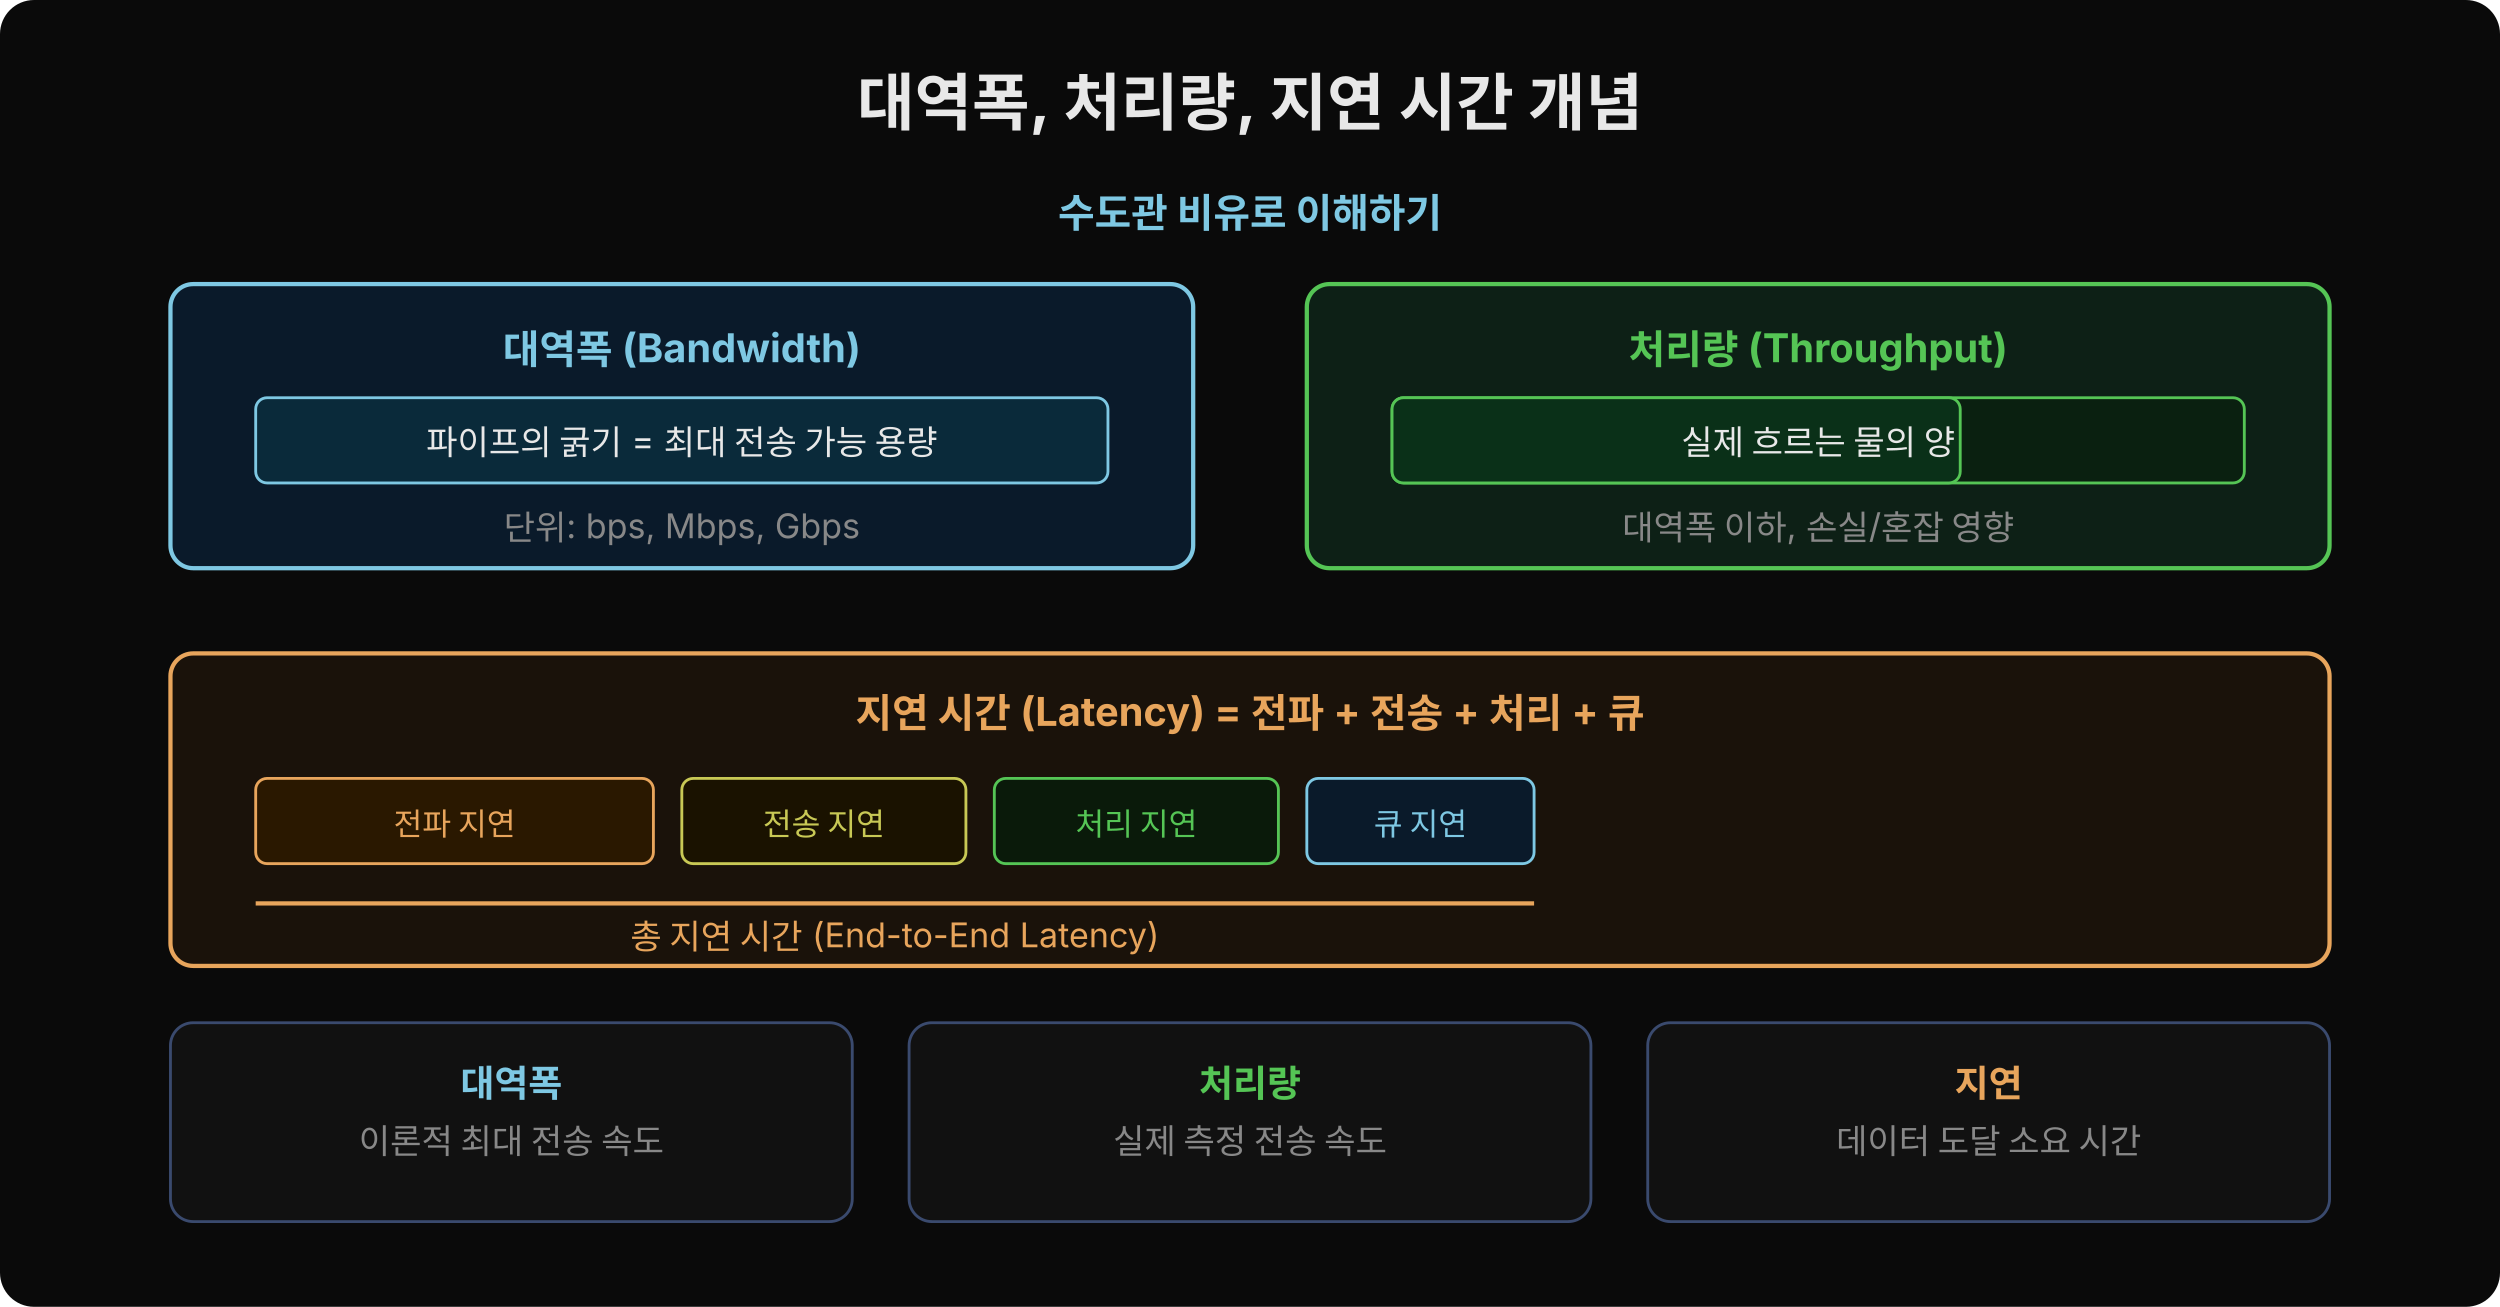
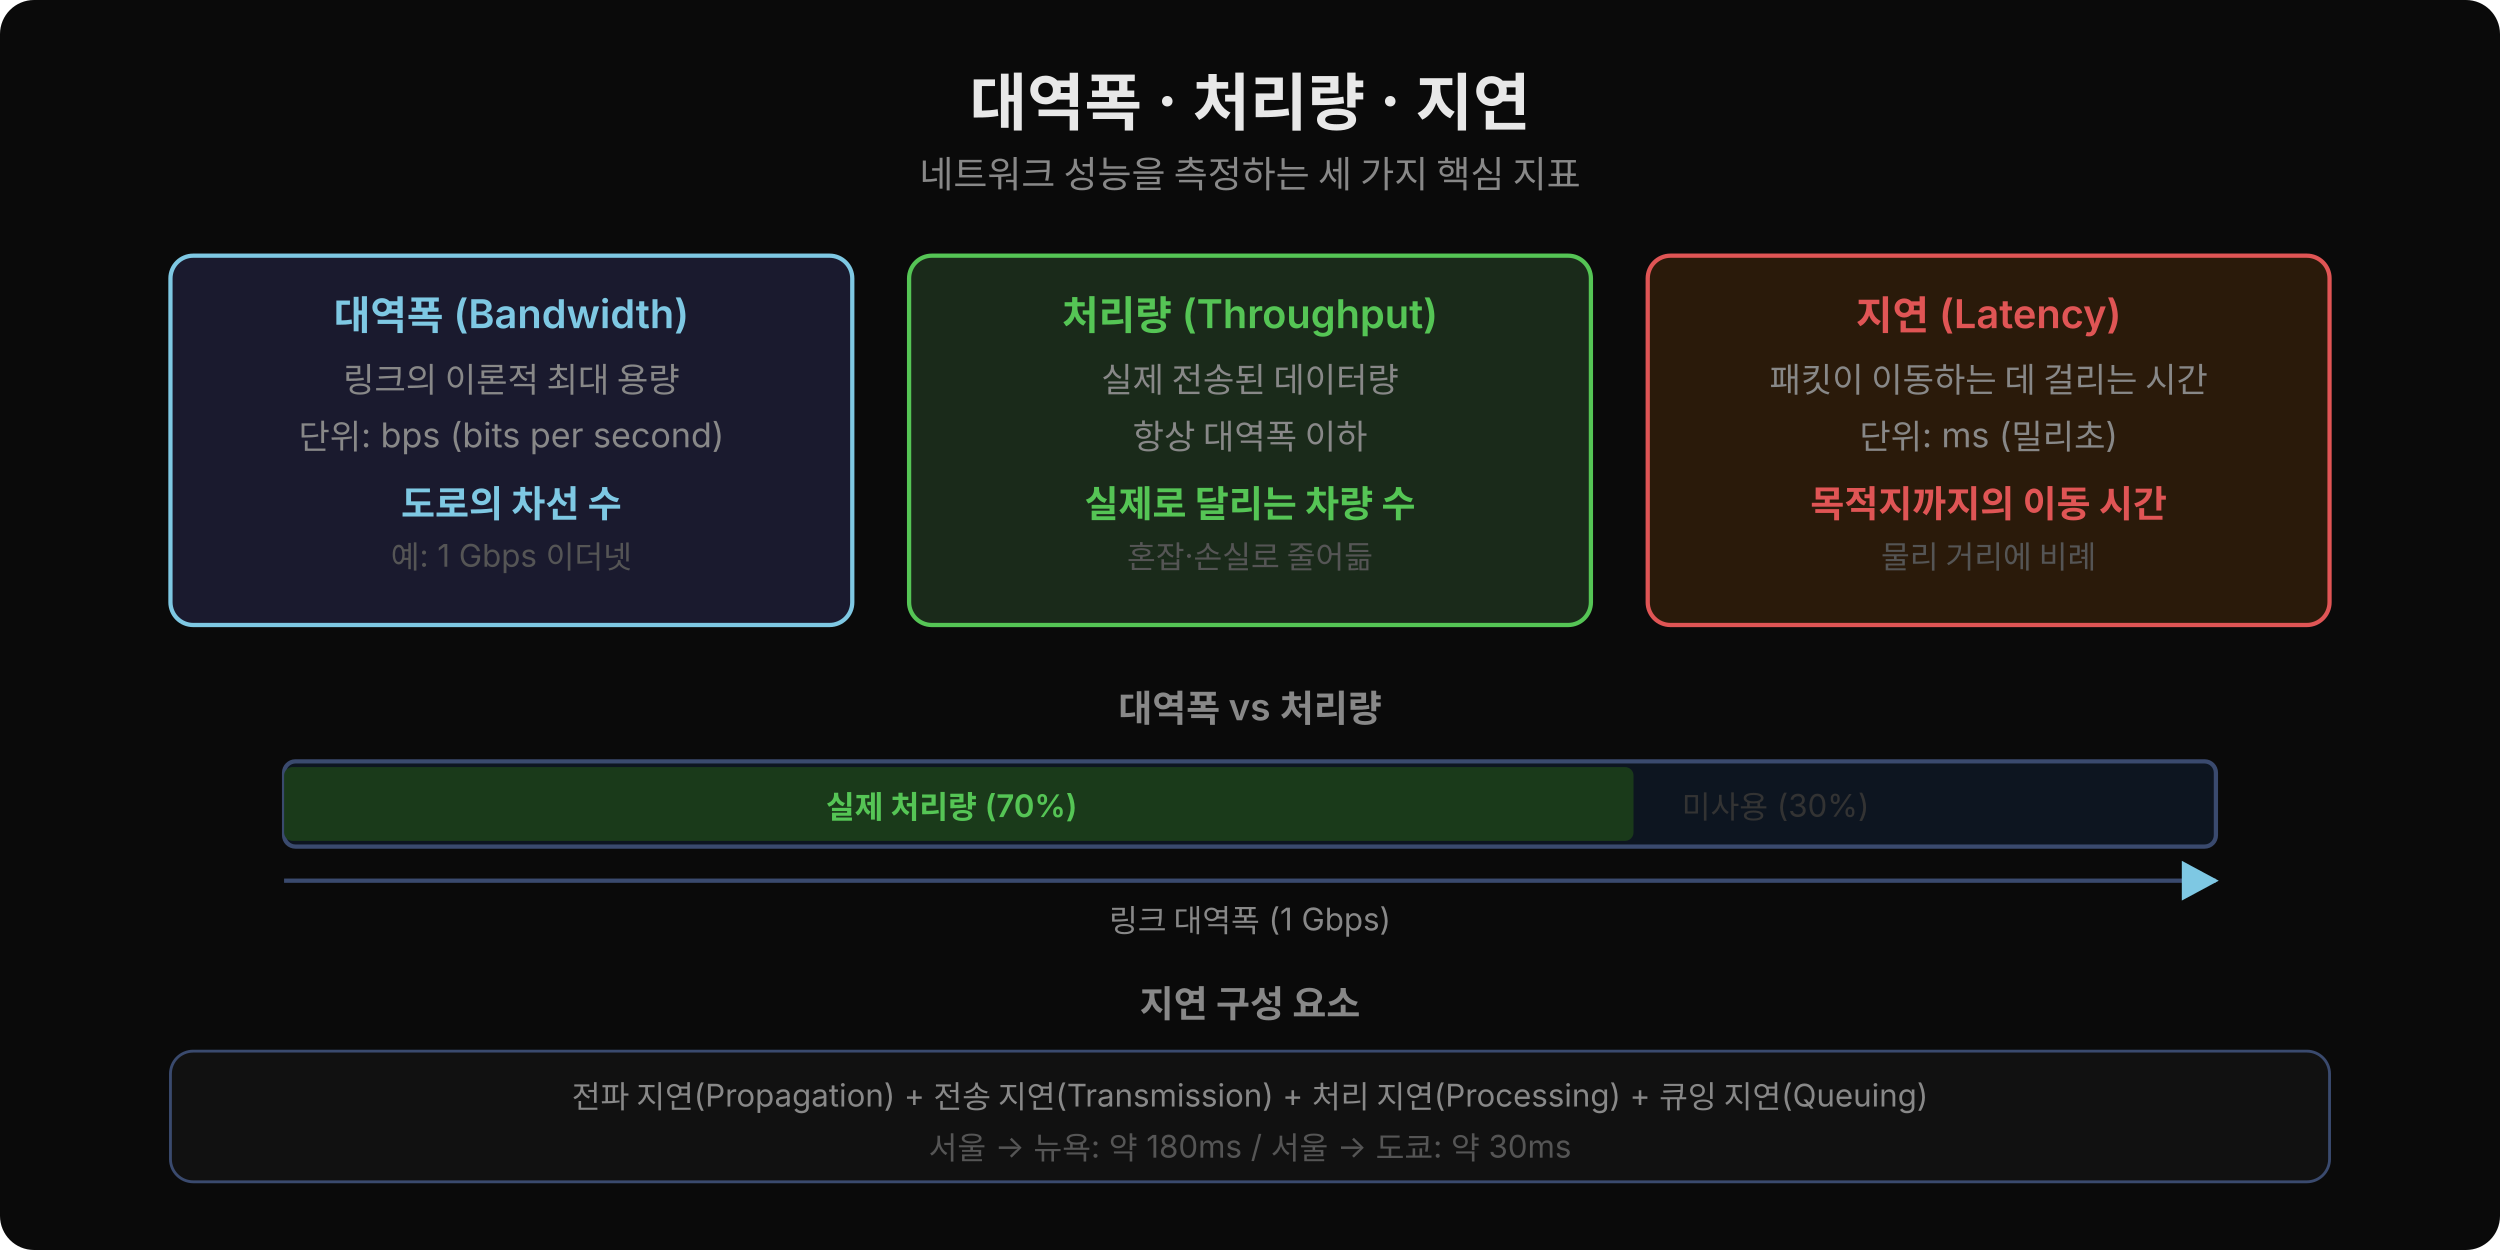
- <svg xmlns="http://www.w3.org/2000/svg" width="880" viewBox="0 0 880 460">
-   <rect width="880" height="460" fill="#0a0a0a" rx="12" />
+ <svg xmlns="http://www.w3.org/2000/svg" width="880" height="440" viewBox="0 0 880 440">
  <defs>
-     <marker id="arr-r" viewBox="0 0 14 14" refX="12" refY="7" markerUnits="userSpaceOnUse" markerWidth="14" markerHeight="14" orient="auto">
+     <marker id="arr" viewBox="0 0 14 14" refX="12" refY="7" markerUnits="userSpaceOnUse" markerWidth="14" markerHeight="14" orient="auto">
      <path d="M 0 0 L 13 7 L 0 14 z" fill="#7ec8e3" />
    </marker>
+     <marker id="arrg" viewBox="0 0 14 14" refX="12" refY="7" markerUnits="userSpaceOnUse" markerWidth="14" markerHeight="14" orient="auto">
+       <path d="M 0 0 L 13 7 L 0 14 z" fill="#55c555" />
+     </marker>
  </defs>
-   <text x="440" y="44" font-family="'Wanted Sans Variable','Wanted Sans',-apple-system,sans-serif" font-size="22" font-weight="700" fill="#e8e8e8" text-anchor="middle">대역폭, 처리량, 지연 시간 개념</text>
-   <text x="440" y="80" font-family="'Wanted Sans Variable','Wanted Sans',-apple-system,sans-serif" font-size="14" font-weight="700" fill="#7ec8e3" text-anchor="middle">수도관 비유로 이해하기</text>
-   <rect x="60" y="100" width="360" height="100" rx="8" fill="#0a1a2a" stroke="#7ec8e3" stroke-width="1.5" />
-   <text x="240" y="128" font-family="'Wanted Sans Variable','Wanted Sans',-apple-system,sans-serif" font-size="14" font-weight="700" fill="#7ec8e3" text-anchor="middle">대역폭 (Bandwidth)</text>
-   <rect x="90" y="140" width="300" height="30" rx="4" fill="#0a2a3a" stroke="#7ec8e3" stroke-width="1" />
-   <text x="240" y="160" font-family="'Wanted Sans Variable','Wanted Sans',-apple-system,sans-serif" font-size="12" fill="#e8e8e8" text-anchor="middle">파이프의 굵기 = 최대 전송 가능 용량</text>
-   <text x="240" y="190" font-family="'Wanted Sans Variable','Wanted Sans',-apple-system,sans-serif" font-size="12" fill="#888" text-anchor="middle">단위: bps, Mbps, Gbps</text>
-   <rect x="460" y="100" width="360" height="100" rx="8" fill="#0d2016" stroke="#55c555" stroke-width="1.5" />
-   <text x="640" y="128" font-family="'Wanted Sans Variable','Wanted Sans',-apple-system,sans-serif" font-size="14" font-weight="700" fill="#55c555" text-anchor="middle">처리량 (Throughput)</text>
-   <rect x="490" y="140" width="300" height="30" rx="4" fill="#0a2010" stroke="#55c555" stroke-width="1" />
-   <rect x="490" y="140" width="200" height="30" rx="4" fill="#0a3018" stroke="#55c555" stroke-width="1" />
-   <text x="640" y="160" font-family="'Wanted Sans Variable','Wanted Sans',-apple-system,sans-serif" font-size="12" fill="#e8e8e8" text-anchor="middle">실제 흐르는 물의 양</text>
-   <text x="640" y="190" font-family="'Wanted Sans Variable','Wanted Sans',-apple-system,sans-serif" font-size="12" fill="#888" text-anchor="middle">대역폭 이하, 손실/혼잡 영향</text>
-   <rect x="60" y="230" width="760" height="110" rx="8" fill="#1a120a" stroke="#e8a55c" stroke-width="1.5" />
-   <text x="440" y="256" font-family="'Wanted Sans Variable','Wanted Sans',-apple-system,sans-serif" font-size="14" font-weight="700" fill="#e8a55c" text-anchor="middle">지연 시간 (Latency) = 전파 + 전송 + 처리 + 큐</text>
-   <rect x="90" y="274" width="140" height="30" rx="4" fill="#2a1800" stroke="#e8a55c" stroke-width="1" />
-   <text x="160" y="294" font-family="'Wanted Sans Variable','Wanted Sans',-apple-system,sans-serif" font-size="11" fill="#e8a55c" text-anchor="middle">전파 지연</text>
-   <rect x="240" y="274" width="100" height="30" rx="4" fill="#1a1200" stroke="#c8c855" stroke-width="1" />
-   <text x="290" y="294" font-family="'Wanted Sans Variable','Wanted Sans',-apple-system,sans-serif" font-size="11" fill="#c8c855" text-anchor="middle">전송 지연</text>
-   <rect x="350" y="274" width="100" height="30" rx="4" fill="#0a1a0a" stroke="#55c555" stroke-width="1" />
-   <text x="400" y="294" font-family="'Wanted Sans Variable','Wanted Sans',-apple-system,sans-serif" font-size="11" fill="#55c555" text-anchor="middle">처리 지연</text>
-   <rect x="460" y="274" width="80" height="30" rx="4" fill="#0a1a2a" stroke="#7ec8e3" stroke-width="1" />
-   <text x="500" y="294" font-family="'Wanted Sans Variable','Wanted Sans',-apple-system,sans-serif" font-size="11" fill="#7ec8e3" text-anchor="middle">큐 지연</text>
-   <line x1="90" y1="318" x2="540" y2="318" stroke="#e8a55c" stroke-width="1.5" />
-   <text x="315" y="334" font-family="'Wanted Sans Variable','Wanted Sans',-apple-system,sans-serif" font-size="12" fill="#e8a55c" text-anchor="middle">총 지연 시간 (End-to-End Latency)</text>
-   <rect x="60" y="360" width="240" height="70" rx="8" fill="#111" stroke="#3a4a6e" stroke-width="1" />
-   <text x="180" y="386" font-family="'Wanted Sans Variable','Wanted Sans',-apple-system,sans-serif" font-size="13" font-weight="700" fill="#7ec8e3" text-anchor="middle">대역폭</text>
-   <text x="180" y="406" font-family="'Wanted Sans Variable','Wanted Sans',-apple-system,sans-serif" font-size="12" fill="#888" text-anchor="middle">이론적 최대 전송 속도</text>
-   <rect x="320" y="360" width="240" height="70" rx="8" fill="#111" stroke="#3a4a6e" stroke-width="1" />
-   <text x="440" y="386" font-family="'Wanted Sans Variable','Wanted Sans',-apple-system,sans-serif" font-size="13" font-weight="700" fill="#55c555" text-anchor="middle">처리량</text>
-   <text x="440" y="406" font-family="'Wanted Sans Variable','Wanted Sans',-apple-system,sans-serif" font-size="12" fill="#888" text-anchor="middle">실제 측정 전송 속도</text>
-   <rect x="580" y="360" width="240" height="70" rx="8" fill="#111" stroke="#3a4a6e" stroke-width="1" />
-   <text x="700" y="386" font-family="'Wanted Sans Variable','Wanted Sans',-apple-system,sans-serif" font-size="13" font-weight="700" fill="#e8a55c" text-anchor="middle">지연</text>
-   <text x="700" y="406" font-family="'Wanted Sans Variable','Wanted Sans',-apple-system,sans-serif" font-size="12" fill="#888" text-anchor="middle">데이터 도달 소요 시간</text>
+   <rect width="880" height="440" fill="#0a0a0a" rx="12" />
+   <text x="440" y="44" font-family="'Wanted Sans Variable','Wanted Sans',-apple-system,sans-serif" font-size="22" font-weight="700" fill="#e8e8e8" text-anchor="middle">대역폭 · 처리량 · 지연</text>
+   <text x="440" y="66" font-family="'Wanted Sans Variable','Wanted Sans',-apple-system,sans-serif" font-size="13" fill="#888" text-anchor="middle">네트워크 성능을 측정하는 세 가지 핵심 지표</text>
+   <rect x="60" y="90" width="240" height="130" rx="8" fill="#1a1a2e" stroke="#7ec8e3" stroke-width="1.5" />
+   <text x="180" y="116" font-family="'Wanted Sans Variable','Wanted Sans',-apple-system,sans-serif" font-size="14" font-weight="600" fill="#7ec8e3" text-anchor="middle">대역폭 (Bandwidth)</text>
+   <text x="180" y="138" font-family="'Wanted Sans Variable','Wanted Sans',-apple-system,sans-serif" font-size="12" fill="#888" text-anchor="middle">링크의 이론적 최대 용량</text>
+   <text x="180" y="158" font-family="'Wanted Sans Variable','Wanted Sans',-apple-system,sans-serif" font-size="12" fill="#888" text-anchor="middle">단위: bps (bits per second)</text>
+   <text x="180" y="182" font-family="'Wanted Sans Variable','Wanted Sans',-apple-system,sans-serif" font-size="13" font-weight="600" fill="#7ec8e3" text-anchor="middle">도로의 차선 수</text>
+   <text x="180" y="200" font-family="'Wanted Sans Variable','Wanted Sans',-apple-system,sans-serif" font-size="11" fill="#555" text-anchor="middle">예: 1 Gbps 이더넷</text>
+   <rect x="320" y="90" width="240" height="130" rx="8" fill="#1a2a1a" stroke="#55c555" stroke-width="1.5" />
+   <text x="440" y="116" font-family="'Wanted Sans Variable','Wanted Sans',-apple-system,sans-serif" font-size="14" font-weight="600" fill="#55c555" text-anchor="middle">처리량 (Throughput)</text>
+   <text x="440" y="138" font-family="'Wanted Sans Variable','Wanted Sans',-apple-system,sans-serif" font-size="12" fill="#888" text-anchor="middle">실제 전송된 데이터량</text>
+   <text x="440" y="158" font-family="'Wanted Sans Variable','Wanted Sans',-apple-system,sans-serif" font-size="12" fill="#888" text-anchor="middle">항상 대역폭 이하</text>
+   <text x="440" y="182" font-family="'Wanted Sans Variable','Wanted Sans',-apple-system,sans-serif" font-size="13" font-weight="600" fill="#55c555" text-anchor="middle">실제로 달리는 차량 수</text>
+   <text x="440" y="200" font-family="'Wanted Sans Variable','Wanted Sans',-apple-system,sans-serif" font-size="11" fill="#555" text-anchor="middle">혼잡·손실로 줄어듦</text>
+   <rect x="580" y="90" width="240" height="130" rx="8" fill="#2a1a0a" stroke="#e05555" stroke-width="1.5" />
+   <text x="700" y="116" font-family="'Wanted Sans Variable','Wanted Sans',-apple-system,sans-serif" font-size="14" font-weight="600" fill="#e05555" text-anchor="middle">지연 (Latency)</text>
+   <text x="700" y="138" font-family="'Wanted Sans Variable','Wanted Sans',-apple-system,sans-serif" font-size="12" fill="#888" text-anchor="middle">패킷이 이동하는 데 걸리는 시간</text>
+   <text x="700" y="158" font-family="'Wanted Sans Variable','Wanted Sans',-apple-system,sans-serif" font-size="12" fill="#888" text-anchor="middle">단위: ms (밀리초)</text>
+   <text x="700" y="182" font-family="'Wanted Sans Variable','Wanted Sans',-apple-system,sans-serif" font-size="13" font-weight="600" fill="#e05555" text-anchor="middle">목적지까지의 이동 시간</text>
+   <text x="700" y="200" font-family="'Wanted Sans Variable','Wanted Sans',-apple-system,sans-serif" font-size="11" fill="#555" text-anchor="middle">물리 거리에 비례</text>
+   <text x="440" y="254" font-family="'Wanted Sans Variable','Wanted Sans',-apple-system,sans-serif" font-size="13" font-weight="600" fill="#888" text-anchor="middle">대역폭 vs 처리량</text>
+   <rect x="100" y="268" width="680" height="30" rx="4" fill="#0d1520" stroke="#3a4a6e" stroke-width="1.5" />
+   <rect x="100" y="270" width="475" height="26" rx="3" fill="#1a3a1a" stroke="none" />
+   <text x="335" y="288" font-family="'Wanted Sans Variable','Wanted Sans',-apple-system,sans-serif" font-size="11" font-weight="600" fill="#55c555" text-anchor="middle">실제 처리량 (70%)</text>
+   <text x="625" y="288" font-family="'Wanted Sans Variable','Wanted Sans',-apple-system,sans-serif" font-size="11" fill="#333" text-anchor="middle">미사용 (30%)</text>
+   <line x1="100" y1="310" x2="780" y2="310" stroke="#3a4a6e" stroke-width="1.5" marker-end="url(#arr)" />
+   <text x="440" y="328" font-family="'Wanted Sans Variable','Wanted Sans',-apple-system,sans-serif" font-size="11" fill="#888" text-anchor="middle">링크 대역폭 (1 Gbps)</text>
+   <text x="440" y="358" font-family="'Wanted Sans Variable','Wanted Sans',-apple-system,sans-serif" font-size="13" font-weight="600" fill="#888" text-anchor="middle">지연 구성 요소</text>
+   <rect x="60" y="370" width="760" height="46" rx="8" fill="#111" stroke="#3a4a6e" stroke-width="1" />
+   <text x="440" y="390" font-family="'Wanted Sans Variable','Wanted Sans',-apple-system,sans-serif" font-size="11" fill="#888" text-anchor="middle">전파 지연(Propagation) + 전송 지연(Transmission) + 처리 지연(Processing) + 큐잉 지연(Queuing)</text>
+   <text x="440" y="408" font-family="'Wanted Sans Variable','Wanted Sans',-apple-system,sans-serif" font-size="11" fill="#555" text-anchor="middle">서울 → 뉴욕: 약 180ms / 서울 → 도쿄: 약 30ms</text>
</svg>
